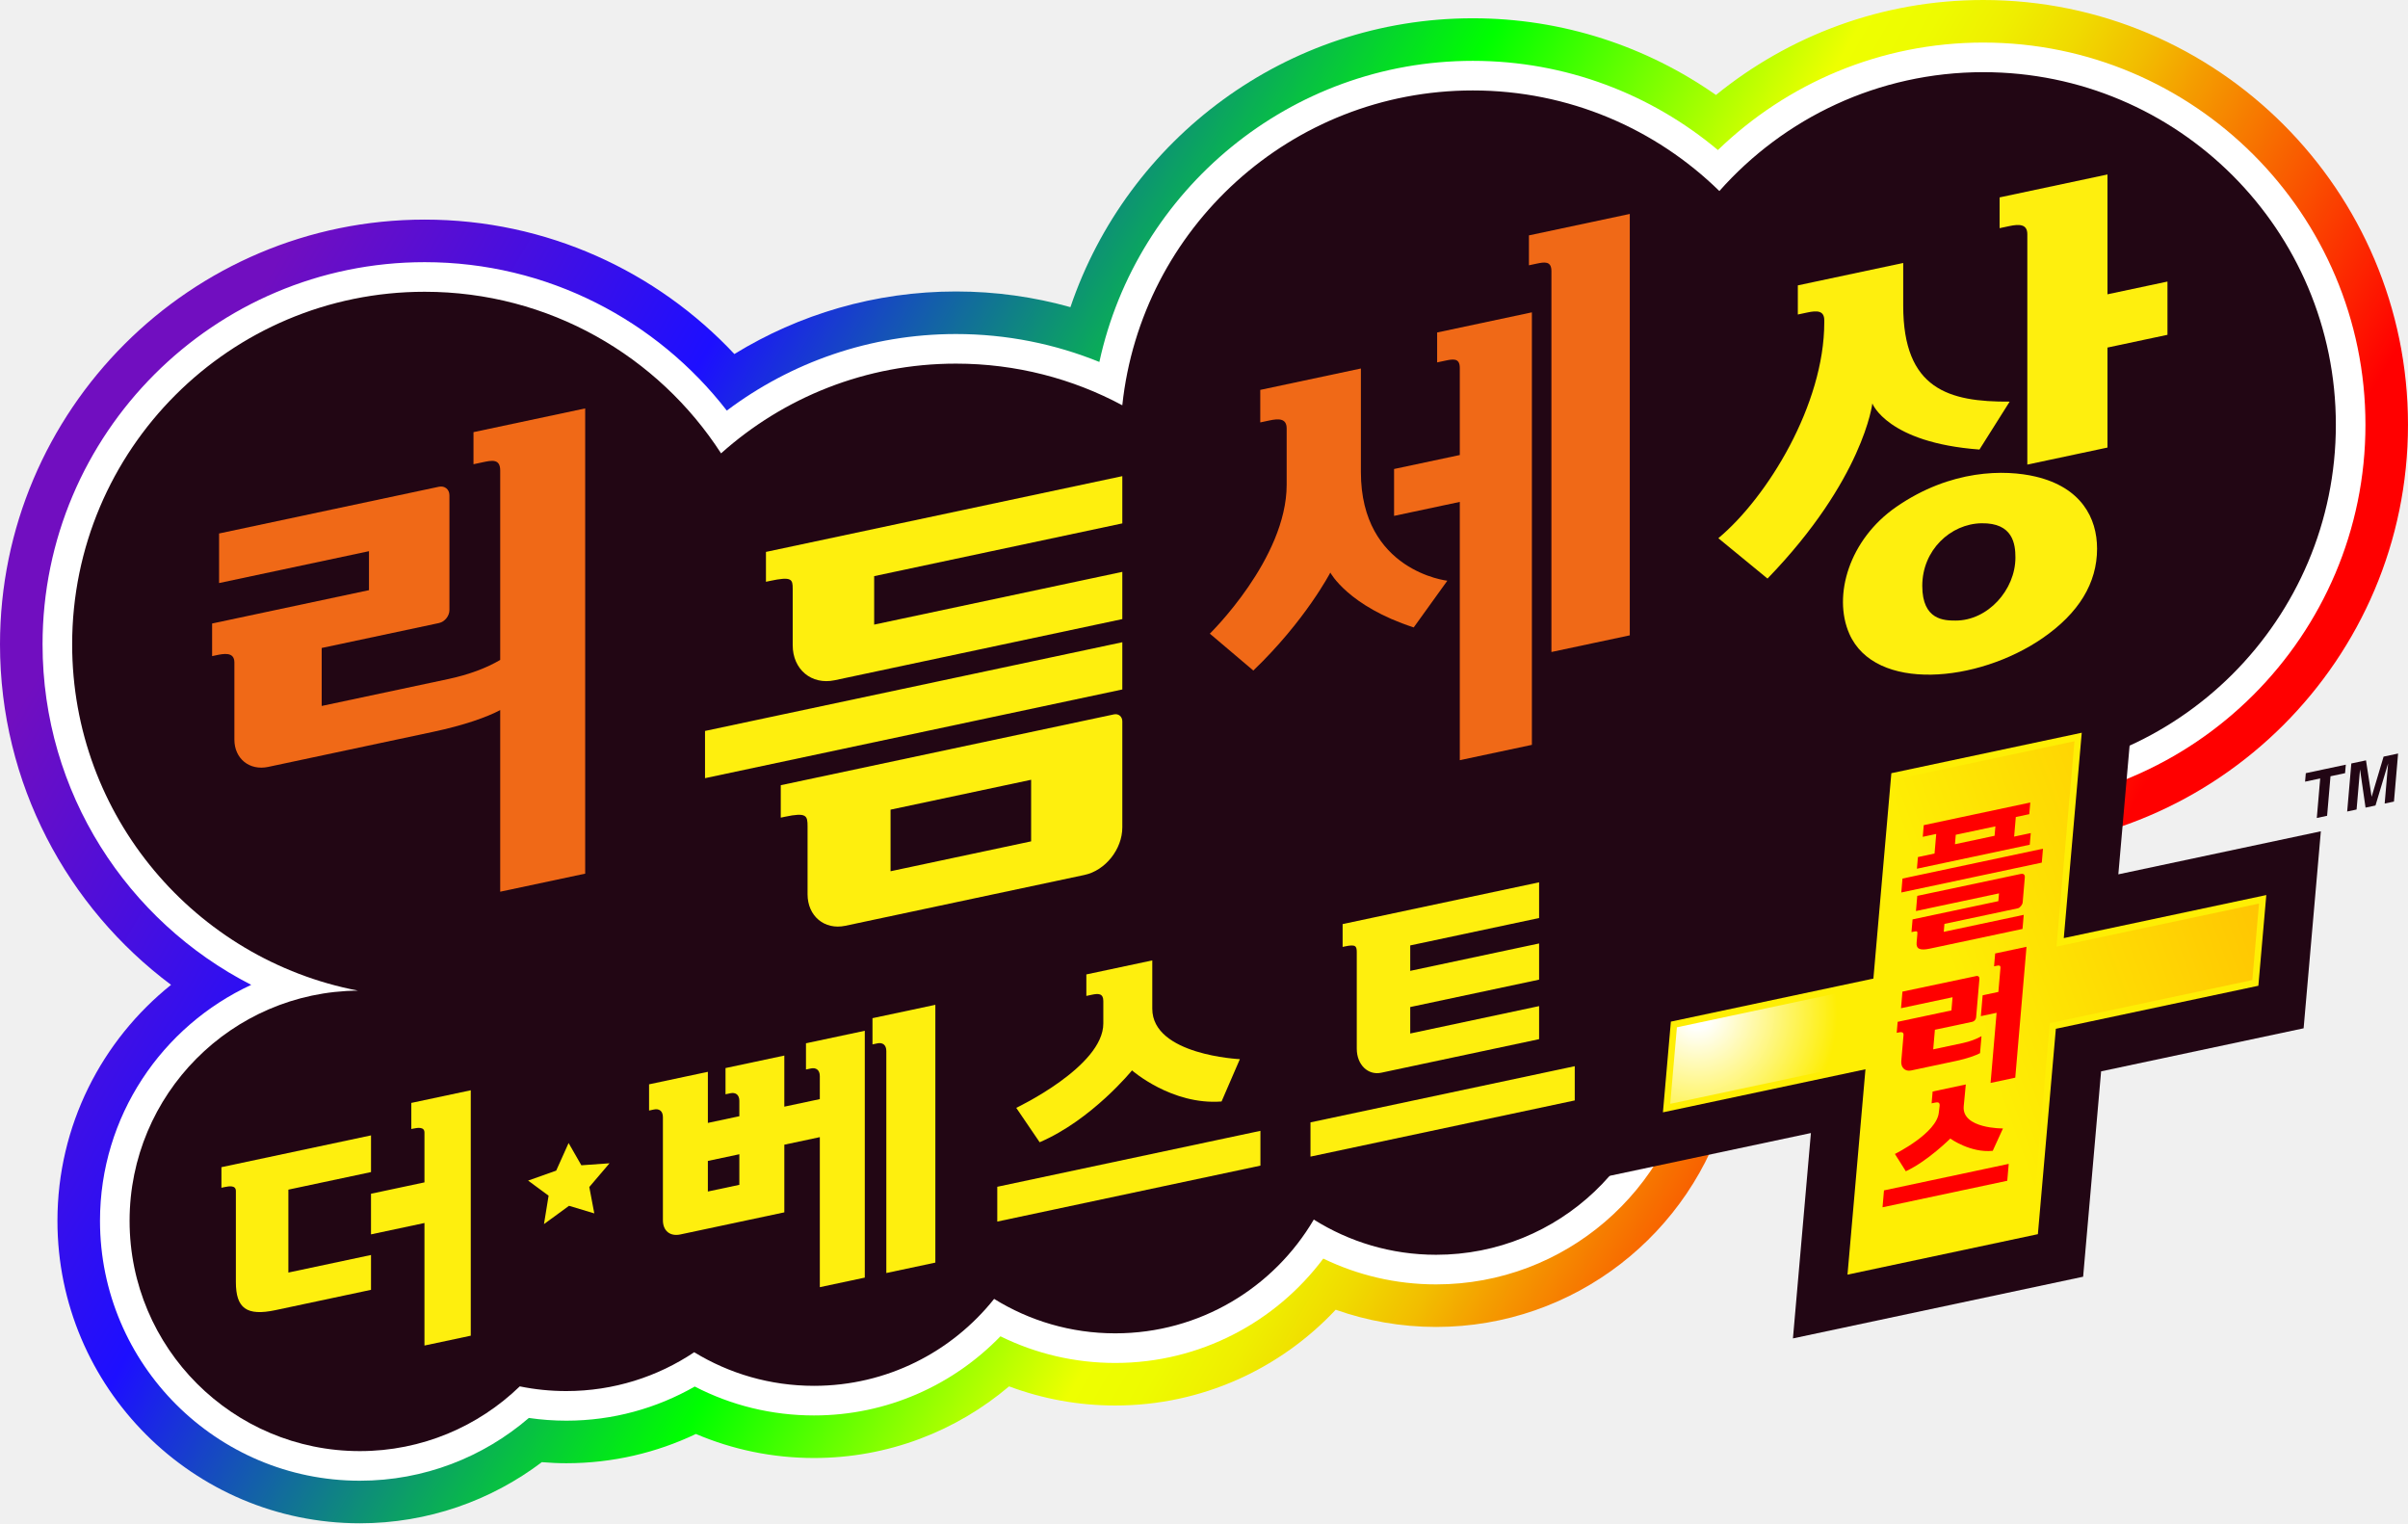
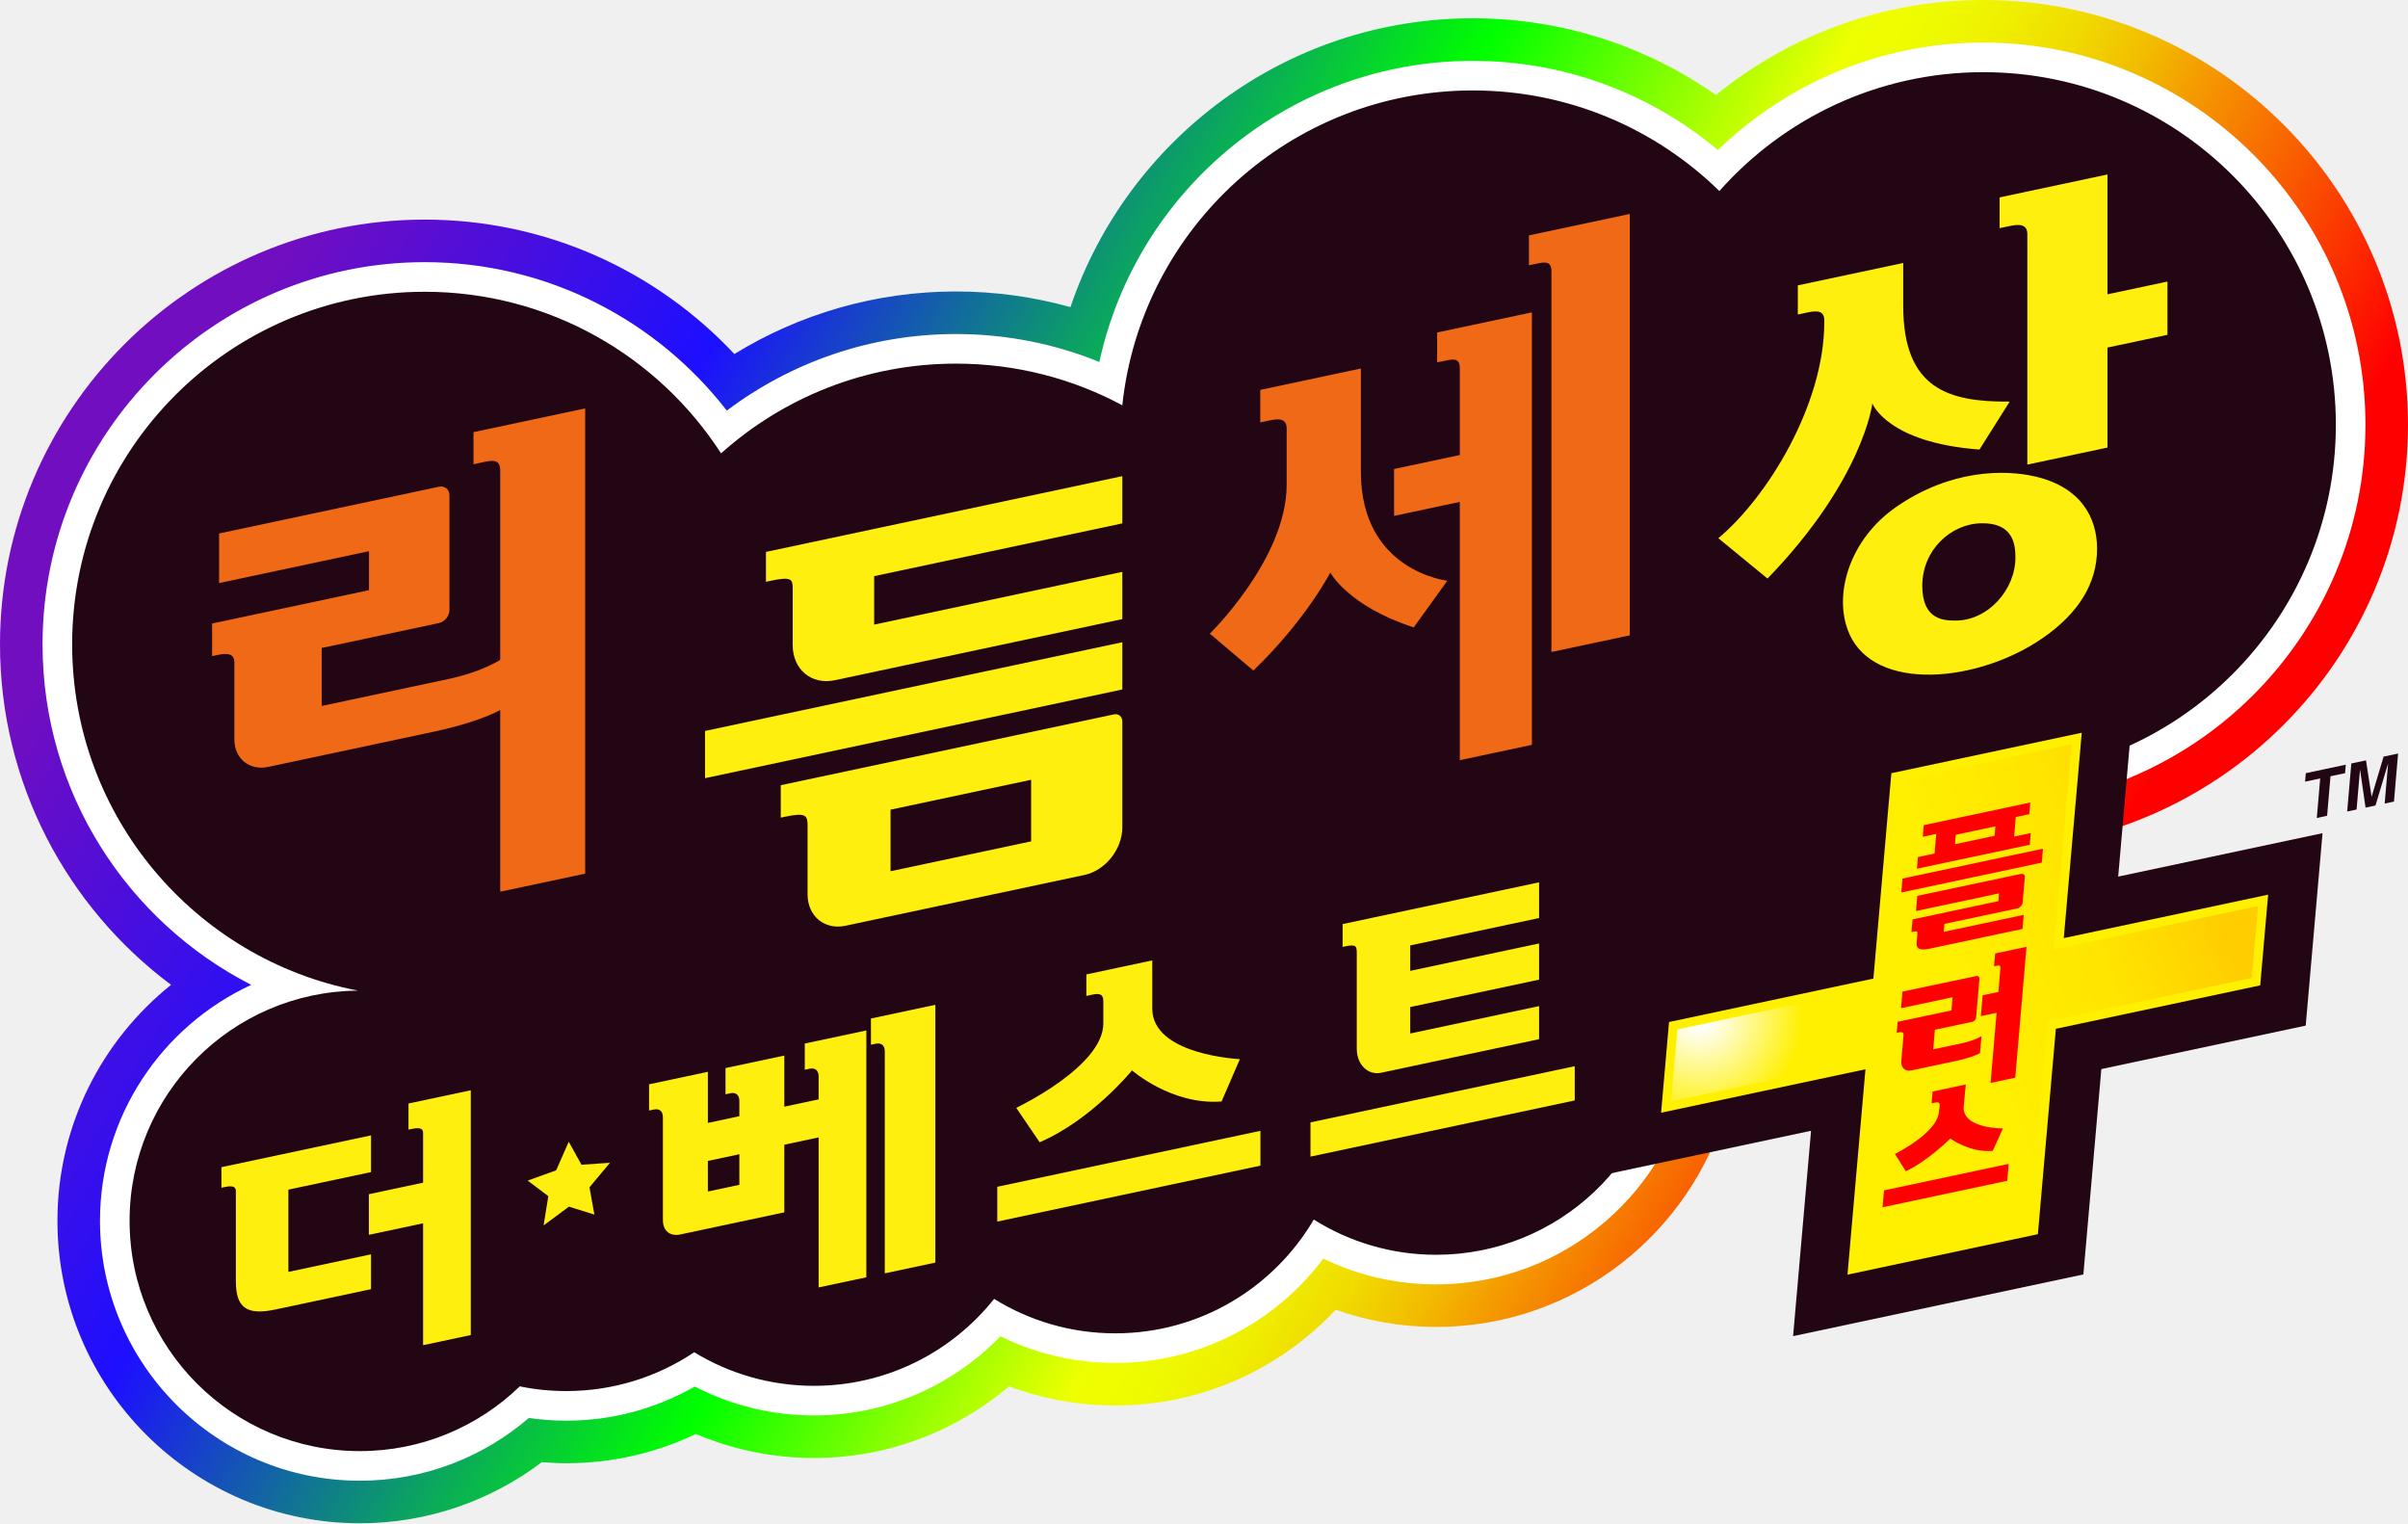
<svg xmlns="http://www.w3.org/2000/svg" xmlns:xlink="http://www.w3.org/1999/xlink" version="1.1" id="Layer_1" x="0px" y="0px" viewBox="0 0 666.667 421.663" xml:space="preserve" width="666.667" height="421.663">
-   <defs id="defs98822" />
-   <style type="text/css" id="style98750">
+   <defs id="defs3170" />
+   <style type="text/css" id="style3086">
	.st0{fill:url(#Spectrum_1_);}
	.st1{fill:#FFFFFF;}
	.st2{fill:#220614;}
- 	.st3{fill:#FEEE04;}
- 	.st4{fill:url(#SVGID_1_);}
- 	.st5{clip-path:url(#SVGID_3_);fill:url(#SVGID_4_);}
+ 	.st3{fill:#FFF000;}
+ 	.st4{clip-path:url(#SVGID_2_);fill:url(#SVGID_3_);}
+ 	.st5{clip-path:url(#SVGID_5_);fill:url(#SVGID_6_);}
	.st6{fill:#FF0000;}
	.st7{fill:#FEEF0E;}
	.st8{fill:#F06917;}
</style>
  <g id="Cloud_00000089551920205542769720000006095197863447250065_" transform="scale(1.333333)">
    <linearGradient id="Spectrum_1_" gradientUnits="userSpaceOnUse" x1="416.597" y1="256.236" x2="40.907" y2="39.33">
-       <stop offset="0.05" style="stop-color:#FF0000" id="stop98752" />
-       <stop offset="0.2" style="stop-color:#F49F00" id="stop98754" />
-       <stop offset="0.226" style="stop-color:#F2BD00" id="stop98756" />
-       <stop offset="0.258" style="stop-color:#F0DA00" id="stop98758" />
-       <stop offset="0.289" style="stop-color:#EFEE00" id="stop98760" />
-       <stop offset="0.32" style="stop-color:#EEFB00" id="stop98762" />
-       <stop offset="0.35" style="stop-color:#EEFF00" id="stop98764" />
-       <stop offset="0.5" style="stop-color:#00FF00" id="stop98766" />
-       <stop offset="0.75" style="stop-color:#1D0FFF" id="stop98768" />
-       <stop offset="0.95" style="stop-color:#710EC0" id="stop98770" />
+       <stop offset="0.05" style="stop-color:#FF0000" id="stop3088" />
+       <stop offset="0.2" style="stop-color:#F49F00" id="stop3090" />
+       <stop offset="0.226" style="stop-color:#F2BD00" id="stop3092" />
+       <stop offset="0.258" style="stop-color:#F0DA00" id="stop3094" />
+       <stop offset="0.289" style="stop-color:#EFEE00" id="stop3096" />
+       <stop offset="0.32" style="stop-color:#EEFB00" id="stop3098" />
+       <stop offset="0.35" style="stop-color:#EEFF00" id="stop3100" />
+       <stop offset="0.5" style="stop-color:#00FF00" id="stop3102" />
+       <stop offset="0.75" style="stop-color:#1D0FFF" id="stop3104" />
+       <stop offset="0.95" style="stop-color:#710EC0" id="stop3106" />
    </linearGradient>
    <path id="Spectrum" class="st0" d="M 411.817,0 C 390.796,0 371.474,7.397 356.305,19.719 341.994,9.69 324.584,3.796 305.821,3.796 c -38.763,0 -71.764,25.14 -83.556,59.972 -7.562,-2.118 -15.53,-3.255 -23.759,-3.255 -16.852,0 -32.613,4.755 -46.018,12.988 C 136.388,56.336 113.519,45.593 88.184,45.593 39.559,45.593 0,85.152 0,133.777 c 0,28.898 13.973,54.594 35.517,70.687 -14.366,11.516 -23.59,29.195 -23.59,48.997 0,34.621 28.166,62.787 62.786,62.787 14.179,0 27.272,-4.73 37.794,-12.687 1.675,0.135 3.362,0.223 5.071,0.223 9.63,0 18.757,-2.185 26.921,-6.076 7.537,3.21 15.825,4.989 24.52,4.989 15.43,0 29.568,-5.605 40.511,-14.872 6.955,2.602 14.388,3.974 22.035,3.974 18.041,0 34.317,-7.659 45.78,-19.883 6.527,2.305 13.541,3.572 20.847,3.572 28.83,0 53.167,-19.539 60.507,-46.065 26.636,-4.659 47.545,-26.15 51.319,-53.077 0.598,0.012 1.196,0.023 1.796,0.023 48.625,0 88.184,-39.559 88.184,-88.183 C 500,39.56 460.441,3.8e-4 411.817,0 Z" style="fill:url(#Spectrum_1_)" />
    <path id="White_00000093136117711823620240000017682408938875315841_" class="st1" d="m 411.817,8.835 c -21.388,0 -40.823,8.509 -55.107,22.315 -13.786,-11.552 -31.539,-18.519 -50.89,-18.519 -37.978,0 -69.805,26.822 -77.545,62.517 -9.198,-3.736 -19.246,-5.8 -29.769,-5.8 -17.841,0 -34.324,5.92 -47.591,15.896 -14.527,-18.734 -37.243,-30.815 -62.73,-30.815 -43.753,0 -79.349,35.596 -79.349,79.349 0,30.792 17.631,57.542 43.327,70.69 -18.515,8.557 -31.4,27.293 -31.4,48.994 0,29.749 24.202,53.952 53.951,53.952 13.397,0 25.658,-4.919 35.102,-13.031 2.536,0.367 5.126,0.566 7.763,0.566 9.702,0 18.806,-2.587 26.681,-7.089 7.563,3.916 15.999,6.002 24.76,6.002 15.178,0 28.902,-6.309 38.715,-16.431 7.322,3.612 15.427,5.534 23.832,5.534 17.653,0 33.352,-8.522 43.201,-21.669 7.089,3.431 15.037,5.358 23.427,5.358 26.782,0 49.059,-19.62 53.237,-45.24 28.087,-1.848 50.377,-25.274 50.377,-53.82 0,-0.231 -0.015,-0.459 -0.018,-0.69 3.284,0.416 6.63,0.631 10.025,0.631 43.753,0 79.349,-35.596 79.349,-79.349 0,-43.753 -35.596,-79.349 -79.348,-79.349 z" />
    <path id="Black_00000062190560780801297450000002757869863246288012_" class="st2" d="m 411.816,14.982 c -21.813,0 -41.393,9.544 -54.804,24.68 -13.2,-12.917 -31.264,-20.884 -51.192,-20.884 -37.779,-5e-5 -68.871,28.62 -72.784,65.361 -10.287,-5.514 -22.043,-8.645 -34.531,-8.645 -18.741,-5e-5 -35.833,7.046 -48.782,18.629 C 136.689,73.938 113.998,60.575 88.184,60.575 c -40.429,0 -73.202,32.774 -73.202,73.202 0,35.692 25.546,65.412 59.35,71.888 -26.225,0.206 -47.424,21.521 -47.424,47.796 0,26.402 21.403,47.805 47.805,47.805 12.908,0 24.612,-5.125 33.214,-13.44 3.117,0.639 6.345,0.975 9.651,0.975 9.833,0 18.97,-2.972 26.569,-8.062 7.247,4.424 15.761,6.975 24.873,6.975 15.149,6e-5 28.642,-7.054 37.401,-18.048 7.306,4.528 15.918,7.15 25.146,7.15 17.575,3e-5 32.926,-9.491 41.232,-23.62 7.36,4.625 16.062,7.31 25.396,7.31 25.513,0 46.354,-19.987 47.729,-45.157 0.643,0.026 1.286,0.049 1.935,0.049 26.402,0 47.805,-21.403 47.805,-47.805 0,-2.784 -0.251,-5.507 -0.708,-8.161 5.414,1.276 11.059,1.955 16.862,1.955 40.429,0 73.202,-32.774 73.202,-73.202 2e-5,-40.429 -32.774,-73.202 -73.202,-73.202 z" />
  </g>
-   <g id="_xFF0B__00000054255216110128827750000012672302154573233562_" transform="scale(1.333333)">
-     <g id="_xFF0B__00000126321729885662335950000005435185427455240578_">
-       <polygon class="st2" points="379.597,194.331 337.546,203.27 333.967,244.17 376.019,235.232 372.289,277.869 432.545,265.061 436.276,222.424 478.327,213.486 481.905,172.585 439.854,181.523 443.584,138.886 383.328,151.694 " id="polygon98777" />
-       <polygon class="st3" points="388.994,203.164 346.942,212.102 345.295,230.932 387.346,221.994 383.616,264.631 423.149,256.228 426.879,213.591 468.93,204.653 470.578,185.823 428.526,194.761 432.257,152.124 392.724,160.527 " id="polygon98779" />
-       <linearGradient id="SVGID_1_" gradientUnits="userSpaceOnUse" x1="347.246" y1="230.484" x2="468.569" y2="186.326" gradientTransform="translate(0.0289,-0.02789)">
-         <stop offset="0.5" style="stop-color:#FEEE04" id="stop98781" />
-         <stop offset="1" style="stop-color:#FFC602" id="stop98783" />
-       </linearGradient>
-       <polygon class="st4" points="390.246,204.342 348.195,213.28 346.805,229.167 388.856,220.229 385.126,262.866 421.896,255.05 425.626,212.413 467.677,203.475 469.067,187.588 427.016,196.526 430.746,153.889 393.977,161.705 " id="polygon98786" style="fill:url(#SVGID_1_)" />
-       <g id="g98801">
-         <defs id="defs98789">
-           <polygon id="SVGID_2_" points="390.246,204.342 348.195,213.28 346.805,229.167 388.856,220.229 " />
+   <g id="_xFF0B__1_" transform="scale(1.333333)">
+     <g id="_xFF0B__6_">
+       <polygon class="st2" points="379.546,194.806 337.113,203.825 333.617,243.781 376.05,234.761 372.32,277.399 432.596,264.586 436.326,221.949 478.76,212.93 482.255,172.974 439.822,181.994 443.552,139.357 383.277,152.168 " id="polygon3113" />
+       <polygon class="st3" points="388.994,203.164 346.56,212.184 344.913,231.013 387.346,221.994 383.616,264.631 423.149,256.228 426.879,213.591 469.313,204.571 470.96,185.741 428.526,194.761 432.257,152.124 392.724,160.527 " id="polygon3115" />
+       <polyline class="st3" points="430.175,154.477 426.444,197.114 468.878,188.095 467.571,203.031     425.138,212.05 421.407,254.687 385.698,262.277 389.428,219.64 346.995,228.66 348.302,213.724     390.735,204.705 394.465,162.068 430.175,154.477   " id="polyline3117" />
+       <g id="g3134">
+         <defs id="defs3120">
+           <polygon id="SVGID_4_" points="385.698,262.277 421.407,254.687 425.138,212.05 467.571,203.031 468.878,188.095 426.444,197.114 430.175,154.477 394.465,162.068 " />
        </defs>
-         <clipPath id="SVGID_3_">
-           <use xlink:href="#SVGID_2_" style="overflow:visible" id="use98791" />
+         <clipPath id="SVGID_2_">
+           <use xlink:href="#SVGID_4_" style="overflow:visible" id="use3122" />
        </clipPath>
-         <radialGradient id="SVGID_4_" cx="362.358" cy="251.462" r="33.786" gradientTransform="matrix(0.86024,0,0,0.86024,40.71867,-5.84374)" gradientUnits="userSpaceOnUse">
-           <stop offset="0.1" style="stop-color:#FFFFFF" id="stop98794" />
-           <stop offset="1" style="stop-color:#FEEE04" id="stop98796" />
+         <linearGradient id="SVGID_3_" gradientUnits="userSpaceOnUse" x1="379.116" y1="255.215" x2="452.752" y2="231.673" gradientTransform="matrix(1,0,0,0.9563,15.04796,-25.55863)">
+           <stop offset="0.2" style="stop-color:#FFF000" id="stop3125" />
+           <stop offset="0.6" style="stop-color:#FFE500" id="stop3127" />
+           <stop offset="0.95" style="stop-color:#FFCD00" id="stop3129" />
+         </linearGradient>
+         <rect x="385.698" y="154.477" class="st4" width="83.18" height="107.8" clip-path="url(#SVGID_2_)" id="rect3132" style="fill:url(#SVGID_3_)" />
+       </g>
+       <g id="g3149">
+         <defs id="defs3137">
+           <polygon id="SVGID_1_" points="390.735,204.705 348.302,213.724 346.995,228.66 389.428,219.64 " />
+         </defs>
+         <clipPath id="SVGID_5_">
+           <use xlink:href="#SVGID_1_" style="overflow:visible" id="use3139" />
+         </clipPath>
+         <radialGradient id="SVGID_6_" cx="351.724" cy="281.389" r="29.499" gradientTransform="matrix(0.72866,0,0,0.72866,96.52993,5.92522)" gradientUnits="userSpaceOnUse">
+           <stop offset="0.1" style="stop-color:#FFFFFF" id="stop3142" />
+           <stop offset="1" style="stop-color:#FFF000" id="stop3144" />
        </radialGradient>
-         <circle class="st5" cx="353.907" cy="212.351" r="29.064" clip-path="url(#SVGID_3_)" id="circle98799" style="fill:url(#SVGID_4_)" />
+         <circle class="st5" cx="353.907" cy="212.351" r="21.495" clip-path="url(#SVGID_5_)" id="circle3147" style="fill:url(#SVGID_6_)" />
      </g>
    </g>
-     <path id="스_00000168090629560625151070000016189836504021496963_" class="st6" d="m 415.9,234.278 -2.124,4.645 c -4.613,0.481 -8.816,-2.543 -8.816,-2.543 0,0 -4.732,4.721 -9.235,6.783 l -2.264,-3.589 c 0,0 8.752,-4.311 9.125,-8.654 l 0.161,-1.348 c 0.067,-0.776 -0.413,-0.775 -1.037,-0.642 l -0.626,0.133 0.21,-2.45 6.888,-1.464 -0.434,4.529 c -0.403,4.689 8.152,4.6 8.152,4.6 z m -24.707,12.86 -0.301,3.508 25.9,-5.505 0.301,-3.508 z" />
-     <path id="러_00000182486935621652461920000010461163061127598229_" class="st6" d="m 407.612,216.538 c 1.418,-0.301 2.899,-0.872 3.828,-1.418 l -0.303,3.531 c -0.931,0.494 -2.755,1.137 -4.812,1.574 l -9.501,2.019 c -1.24,0.264 -2.153,-0.604 -2.039,-1.938 l 0.465,-5.411 c 0.067,-0.777 -0.671,-0.621 -1.168,-0.515 l -0.246,0.052 0.196,-2.287 11.164,-2.373 0.235,-2.733 -10.701,2.274 0.296,-3.441 15.346,-3.24 c 0.387,-0.082 0.672,0.189 0.636,0.606 l -0.686,7.992 c -0.036,0.417 -0.379,0.822 -0.767,0.904 l -7.79,1.656 -0.349,4.065 z m 6.667,-18.586 -0.229,2.668 0.475,-0.101 c 0.473,-0.1 0.905,-0.192 0.85,0.454 l -0.426,4.962 -3.269,0.695 -0.372,4.333 3.269,-0.695 -1.251,14.56 5.126,-1.09 2.334,-27.171 z" />
-     <path id="플_2_" class="st6" d="m 420.21,189.932 -0.251,2.925 -19.237,4.089 c -2.13,0.453 -2.862,0.023 -2.753,-1.244 l 0.151,-1.762 c 0.047,-0.549 -0.013,-0.678 -0.657,-0.541 l -0.561,0.119 0.227,-2.642 17.814,-3.786 0.139,-1.615 -17.248,3.666 0.27,-3.148 21.502,-4.555 c 0.502,-0.106 0.884,0.103 0.829,0.737 l -0.451,5.249 c -0.025,0.294 -0.49,1.041 -0.992,1.148 l -15.246,3.241 -0.141,1.647 z m 3.999,-13.733 -29.172,6.201 -0.248,2.891 29.172,-6.201 z m -5.993,-2.51 0.349,-4.064 2.796,-0.594 0.208,-2.42 -22.117,4.701 -0.208,2.42 2.797,-0.594 -0.349,4.064 -3.452,0.734 -0.208,2.42 23.429,-4.98 0.208,-2.42 z m -12.117,-0.381 8.229,-1.749 -0.168,1.96 -8.229,1.749 z" />
+     <path id="스_00000078015374610409626770000007009331408264224169_" class="st6" d="m 415.9,234.278 -2.124,4.645 c -4.613,0.481 -8.816,-2.543 -8.816,-2.543 0,0 -4.732,4.721 -9.235,6.783 l -2.264,-3.589 c 0,0 8.752,-4.311 9.125,-8.654 l 0.161,-1.348 c 0.067,-0.776 -0.413,-0.775 -1.037,-0.642 l -0.626,0.133 0.21,-2.45 6.888,-1.464 -0.434,4.529 c -0.403,4.689 8.152,4.6 8.152,4.6 z m -24.707,12.86 -0.301,3.508 25.9,-5.505 0.301,-3.508 z" />
+     <path id="러_00000066493390397933580190000012156774318227192732_" class="st6" d="m 407.612,216.538 c 1.418,-0.301 2.899,-0.872 3.828,-1.418 l -0.303,3.531 c -0.931,0.494 -2.755,1.137 -4.812,1.574 l -9.501,2.019 c -1.24,0.264 -2.153,-0.604 -2.039,-1.938 l 0.465,-5.411 c 0.067,-0.777 -0.671,-0.621 -1.168,-0.515 l -0.246,0.052 0.196,-2.287 11.164,-2.373 0.235,-2.733 -10.701,2.274 0.296,-3.441 15.346,-3.24 c 0.387,-0.082 0.672,0.189 0.636,0.606 l -0.686,7.992 c -0.036,0.417 -0.379,0.822 -0.767,0.904 l -7.79,1.656 -0.349,4.065 z m 6.667,-18.586 -0.229,2.668 0.475,-0.101 c 0.473,-0.1 0.905,-0.192 0.85,0.454 l -0.426,4.962 -3.269,0.695 -0.372,4.333 3.269,-0.695 -1.251,14.56 5.126,-1.09 2.334,-27.171 z" />
+     <path id="플_1_" class="st6" d="m 420.21,189.932 -0.251,2.925 -19.237,4.089 c -2.13,0.453 -2.862,0.023 -2.753,-1.244 l 0.151,-1.762 c 0.047,-0.549 -0.013,-0.678 -0.657,-0.541 l -0.561,0.119 0.227,-2.642 17.814,-3.786 0.139,-1.615 -17.248,3.666 0.27,-3.148 21.502,-4.555 c 0.502,-0.106 0.884,0.103 0.829,0.737 l -0.451,5.249 c -0.025,0.294 -0.49,1.041 -0.992,1.148 l -15.246,3.241 -0.141,1.647 z m 3.999,-13.733 -29.172,6.201 -0.248,2.891 29.172,-6.201 z m -5.993,-2.51 0.349,-4.064 2.796,-0.594 0.208,-2.42 -22.117,4.701 -0.208,2.42 2.797,-0.594 -0.349,4.064 -3.452,0.734 -0.208,2.42 23.429,-4.98 0.208,-2.42 z m -12.117,-0.381 8.229,-1.749 -0.168,1.96 -8.229,1.749 z" />
  </g>
-   <g id="리듬_세상_더_x30FB_베스트_1_" transform="scale(1.333333)">
-     <path id="트_1_" class="st7" d="m 292.822,196.28 3e-5,5.281 26.758,-5.688 v 7.511 l -26.758,5.688 v 5.495 l 26.758,-5.688 v 6.864 l -32.782,6.968 c -2.704,0.575 -5.076,-1.615 -5.076,-4.989 l 3e-5,-19.97 c 0,-1.353 -0.21,-1.742 -2.457,-1.264 l -0.481,0.102 6e-5,-4.739 40.796,-8.671 v 7.413 z m -20.712,36.738 v 7.107 l 54.873,-11.663 3e-5,-7.107 z" />
-     <path id="스_00000037666187951757541670000003988172710935720587_" class="st7" d="m 257.447,219.895 -3.801,8.786 c -10.343,0.797 -18.592,-6.457 -18.592,-6.457 0,0 -8.332,10.268 -19.179,14.921 l -4.861,-7.143 c 0,0 18.081,-8.565 18.081,-17.507 v -4.672 c 0,-1.597 -1.032,-1.59 -2.347,-1.31 l -1.177,0.25 v -4.462 l 13.69,-2.91 v 10.023 c -3e-5,9.655 18.186,10.481 18.186,10.481 z m -50.372,26.494 -2e-5,7.223 54.642,-11.614 v -7.223 z" />
-     <path id="베_2_" class="st7" d="m 194.217,208.61 v 53.52 l -10.18,2.164 6e-5,-46.082 c 2e-5,-1.312 -0.798,-1.824 -1.855,-1.599 l -1.018,0.216 v -5.444 z m -26.863,7.987 v 5.444 l 1.018,-0.216 c 1.058,-0.225 1.856,0.287 1.856,1.599 v 4.765 l -7.371,1.567 v -10.609 l -12.21,2.595 v 5.444 l 1.017,-0.216 c 1.058,-0.225 1.856,0.287 1.856,1.599 v 3.172 l -6.537,1.39 v -10.609 0 l -12.21,2.595 v 5.444 l 1.018,-0.216 c 1.058,-0.225 1.856,0.287 1.856,1.599 l -6e-5,1.4e-4 -6e-5,21.378 c 0,2.216 1.483,3.418 3.621,2.964 l 21.591,-4.589 v -14.046 l 7.371,-1.567 -6e-5,31.147 9.337,-1.985 V 214.002 Z m -20.373,24.426 6.537,-1.389 v 6.35 l -6.537,1.389 z" />
-     <polygon id="_x2605__1_" class="st7" points="115.49,243.035 109.656,245.106 113.911,248.235 112.953,254.135 118.157,250.339 123.399,251.914 122.362,246.439 126.558,241.513 120.713,241.925 118.065,237.305 " />
-     <path id="더" class="st7" d="m 59.879,264.197 17.158,-3.647 v 7.233 l -19.828,4.215 c -6.001,1.276 -8.232,-0.377 -8.232,-5.836 V 247.265 c -0.001,-1.211 -1.353,-1.024 -2.34,-0.814 l -0.66,0.14 v -4.271 l 31.061,-6.602 v 7.618 l -17.158,3.647 z M 85.407,228.977 v 5.421 l 0.388,-0.083 c 0.988,-0.21 2.341,-0.397 2.341,0.816 v 10.345 l -11.1,2.359 v 8.433 l 11.1,-2.359 -6e-5,25.44 9.615,-2.044 v -50.952 z" />
-     <path id="상_2_" class="st7" d="m 422.689,98.951 c -6.337,-1.498 -17.601,-1.554 -28.942,6.284 -9.781,6.76 -13.228,18.423 -9.754,26.342 5.324,12.136 26.666,10.195 40.135,0.905 7.526,-5.192 11.311,-11.426 11.311,-18.574 -10e-6,-6.381 -3.301,-12.722 -12.75,-14.956 z m -16.641,29.885 c -2.271,-0.008 -6.904,-0.023 -6.904,-7.209 0,-7.446 5.894,-12.885 12.301,-12.991 6.576,-0.109 7.039,4.379 7.039,7.116 0,6.708 -5.731,13.107 -12.436,13.084 z m 44.008,-70.381 v 11.055 l -12.458,2.648 v 20.76 l -16.641,3.537 V 48.621 c 0,-2.154 -1.753,-2.103 -3.75,-1.679 l -2.006,0.426 v -6.384 l 22.398,-4.761 v 24.878 z m -61.279,25.305 c 0,0 -1.827,15.74 -21.768,36.36 l -10.209,-8.384 c 10.218,-8.515 21.993,-27.783 21.993,-44.78 v -0.48 c 0,-2.042 -1.566,-2.014 -3.516,-1.599 l -1.971,0.419 v -6.05 l 21.88,-4.651 v 8.877 c 0,17.358 9.493,19.993 22.105,19.91 l -6.274,9.949 c -19.166,-1.419 -22.24,-9.57 -22.24,-9.57 z" />
-     <path id="세_00000151518686254035028310000006543246078542146693_" class="st8" d="m 300.526,120.565 -6.979,9.694 c -13.635,-4.429 -17.318,-11.384 -17.318,-11.384 0,0 -5.163,9.963 -15.987,20.335 l -9.03,-7.657 c 0,0 15.953,-15.562 15.953,-30.914 V 88.953 c 0,-2.137 -1.692,-2.061 -3.583,-1.659 l -1.9,0.404 V 80.946 l 20.895,-4.441 -3e-5,21.499 c 10e-6,20.585 17.95,22.562 17.95,22.562 z m -2.116,-51.537 v 6.209 l 1.618,-0.344 c 1.611,-0.342 3.086,-0.656 3.086,1.481 v 18.094 l -13.647,2.901 v 9.734 l 13.647,-2.901 v 53.621 l 14.969,-3.182 V 64.846 Z m 19.06,-20.16 v 6.209 l 1.618,-0.344 c 1.611,-0.342 3.051,-0.58 3.051,1.557 v 79.072 l 16.271,-3.458 3e-5,-87.487 z" />
-     <path id="듬_00000135689757128352503860000016487042145683423879_" class="st7" d="m 231.294,148.316 -69.174,14.703 v 6.733 l 0.858,-0.182 c 4.527,-0.962 4.705,-0.222 4.705,1.996 v 14.09 c 0,4.536 3.516,7.467 7.854,6.545 l 49.649,-10.553 c 4.337,-0.922 7.854,-5.347 7.854,-9.883 V 149.77 c 0,-1.008 -0.781,-1.659 -1.745,-1.454 z m -17.19,26.36 -29.188,6.204 V 168.094 l 29.188,-6.204 z m 18.935,-41.341 5e-5,9.806 -86.648,18.418 v -9.806 z m -51.526,-13.722 v 10.064 l 51.526,-10.952 v 9.806 l -59.715,12.693 c -4.819,1.024 -8.726,-2.231 -8.726,-7.272 l -3e-5,-11.683 c 0,-2.021 -0.178,-2.631 -4.698,-1.67 l -0.856,0.182 v -6.198 L 233.039,98.855 v 9.806 z" />
-     <path id="리_1_" class="st8" d="m 98.317,89.719 v 6.659 l 1.908,-0.405 c 1.899,-0.404 3.638,-0.773 3.638,1.711 v 39.326 c -2.806,1.649 -6.399,3.035 -10.828,3.977 l -26.238,5.577 v -12.036 l 24.331,-5.172 c 1.211,-0.257 2.192,-1.466 2.192,-2.7 v -23.831 c 0,-1.234 -0.981,-2.026 -2.192,-1.769 l -45.637,9.7 v 10.292 l 31.126,-6.616 v 8.092 l -32.573,6.924 v 6.77 l 0.769,-0.163 c 1.553,-0.33 3.856,-0.82 3.856,1.482 v 16.021 c 0,3.949 3.141,6.483 7.015,5.66 l 34.26,-7.282 c 6.427,-1.366 11.091,-3.02 13.919,-4.513 v 37.706 l 17.645,-3.751 v -96.587 z" />
+   <g id="리듬_세상_더_x30FB_베스트" transform="scale(1.333333)">
+     <path id="트" class="st7" d="m 292.822,196.28 3e-5,5.281 26.758,-5.688 v 7.511 l -26.758,5.688 v 5.495 l 26.758,-5.688 v 6.864 l -32.782,6.968 c -2.704,0.575 -5.076,-1.615 -5.076,-4.989 l 3e-5,-19.97 c 0,-1.353 -0.21,-1.742 -2.457,-1.264 l -0.481,0.102 6e-5,-4.739 40.796,-8.671 v 7.413 z m -20.712,36.738 v 7.107 l 54.873,-11.663 3e-5,-7.107 z" />
+     <path id="스_1_" class="st7" d="m 257.447,219.895 -3.801,8.786 c -10.343,0.797 -18.592,-6.457 -18.592,-6.457 0,0 -8.332,10.268 -19.179,14.921 l -4.861,-7.143 c 0,0 18.081,-8.565 18.081,-17.507 v -4.672 c 0,-1.597 -1.032,-1.59 -2.347,-1.31 l -1.177,0.25 v -4.462 l 13.69,-2.91 v 10.023 c -3e-5,9.655 18.186,10.481 18.186,10.481 z m -50.372,26.494 -2e-5,7.223 54.642,-11.614 v -7.223 z" />
+     <path id="베_1_" class="st7" d="m 194.217,208.61 v 53.52 l -10.5,2.232 8e-5,-46.082 c 0,-1.312 -0.798,-1.824 -1.856,-1.599 l -1.017,0.216 v -5.444 z m -27.112,8.04 v 5.444 l 1.018,-0.216 c 1.058,-0.225 1.856,0.287 1.856,1.599 v 4.765 l -7.122,1.514 v -10.609 l -12.21,2.595 v 5.444 l 1.017,-0.216 c 1.058,-0.225 1.856,0.287 1.856,1.599 v 3.172 l -6.537,1.39 v -10.609 0 l -12.21,2.595 v 5.444 l 1.018,-0.216 c 1.058,-0.225 1.856,0.287 1.856,1.599 l -6e-5,1.4e-4 -6e-5,21.378 c 0,2.216 1.483,3.418 3.621,2.964 l 21.591,-4.589 v -14.046 l 7.122,-1.514 -6e-5,31.147 9.907,-2.106 V 213.934 Z m -20.123,24.373 6.537,-1.389 v 6.35 l -6.537,1.389 z" />
+     <polygon id="_x2605_" class="st7" points="115.482,242.971 109.567,245.105 113.853,248.335 112.874,254.41 118.136,250.513 123.421,252.163 122.399,246.502 126.66,241.397 120.746,241.818 118.093,237.042 " />
+     <path id="더_1_" class="st7" d="m 59.879,264.062 17.158,-3.647 v 7.233 l -19.828,4.215 c -6.001,1.276 -8.232,-0.377 -8.232,-5.836 v -18.762 c -0.001,-1.211 -1.353,-1.024 -2.34,-0.814 l -0.66,0.14 v -4.271 l 31.061,-6.602 v 7.618 l -17.158,3.647 v 17.079 z m 24.943,-34.961 v 5.421 l 0.687,-0.146 c 0.988,-0.21 2.341,-0.397 2.341,0.816 v 10.345 l -11.26,2.393 v 8.433 l 11.26,-2.393 -6e-5,25.306 9.903,-2.105 v -50.818 z" />
+     <path id="상_1_" class="st7" d="m 422.689,98.951 c -6.337,-1.498 -17.601,-1.554 -28.942,6.284 -9.781,6.76 -13.228,18.423 -9.754,26.342 5.324,12.136 26.666,10.195 40.135,0.905 7.526,-5.192 11.311,-11.426 11.311,-18.574 -10e-6,-6.381 -3.301,-12.722 -12.75,-14.956 z m -16.641,29.885 c -2.271,-0.008 -6.904,-0.023 -6.904,-7.209 0,-7.446 5.894,-12.885 12.301,-12.991 6.576,-0.109 7.039,4.379 7.039,7.116 0,6.708 -5.731,13.107 -12.436,13.084 z m 44.008,-70.381 v 11.055 l -12.458,2.648 V 92.918 L 420.957,96.455 V 48.621 c 0,-2.154 -1.753,-2.103 -3.75,-1.679 l -2.006,0.426 v -6.384 l 22.398,-4.761 v 24.878 z m -61.279,25.305 c 0,0 -1.827,15.74 -21.768,36.36 l -10.209,-8.384 c 10.218,-8.515 21.993,-27.783 21.993,-44.78 v -0.48 c 0,-2.042 -1.566,-2.014 -3.516,-1.599 l -1.971,0.419 v -6.05 l 21.88,-4.651 v 8.877 c 0,17.358 9.493,19.993 22.105,19.91 l -6.274,9.949 c -19.166,-1.419 -22.24,-9.57 -22.24,-9.57 z" />
+     <path id="세_1_" class="st8" d="m 300.526,120.565 -6.979,9.694 c -13.635,-4.429 -17.318,-11.384 -17.318,-11.384 0,0 -5.163,9.963 -15.987,20.335 l -9.03,-7.657 c 0,0 15.953,-15.562 15.953,-30.914 V 88.953 c 0,-2.137 -1.692,-2.061 -3.583,-1.659 l -1.9,0.404 V 80.946 l 20.895,-4.441 -3e-5,21.499 c 10e-6,20.585 17.95,22.562 17.95,22.562 z m -2.116,-51.537 v 6.209 l 1.618,-0.344 c 1.611,-0.342 3.086,-0.656 3.086,1.481 v 18.094 l -13.647,2.901 v 9.734 l 13.647,-2.901 v 53.621 l 14.969,-3.182 V 64.846 Z m 19.06,-20.16 v 6.209 l 1.618,-0.344 c 1.611,-0.342 3.051,-0.58 3.051,1.557 v 79.072 l 16.271,-3.458 3e-5,-87.487 z" />
+     <path id="듬_1_" class="st7" d="m 231.294,148.316 -69.174,14.703 v 6.733 l 0.858,-0.182 c 4.527,-0.962 4.705,-0.222 4.705,1.996 v 14.09 c 0,4.536 3.516,7.467 7.854,6.545 l 49.649,-10.553 c 4.337,-0.922 7.854,-5.347 7.854,-9.883 V 149.77 c 0,-1.008 -0.781,-1.659 -1.745,-1.454 z m -17.19,26.36 -29.188,6.204 V 168.094 l 29.188,-6.204 z m 18.935,-41.341 5e-5,9.806 -86.648,18.418 v -9.806 z m -51.526,-13.722 v 10.064 l 51.526,-10.952 v 9.806 l -59.715,12.693 c -4.819,1.024 -8.726,-2.231 -8.726,-7.272 l -3e-5,-11.683 c 0,-2.021 -0.178,-2.631 -4.698,-1.67 l -0.856,0.182 v -6.198 L 233.039,98.855 v 9.806 z" />
+     <path id="리_2_" class="st8" d="m 98.317,89.719 v 6.659 l 1.908,-0.405 c 1.899,-0.404 3.638,-0.773 3.638,1.711 v 39.326 c -2.806,1.649 -6.399,3.035 -10.828,3.977 l -26.238,5.577 v -12.036 l 24.331,-5.172 c 1.211,-0.257 2.192,-1.466 2.192,-2.7 v -23.831 c 0,-1.234 -0.981,-2.026 -2.192,-1.769 l -45.637,9.7 v 10.292 l 31.126,-6.616 v 8.092 l -32.573,6.924 v 6.77 l 0.769,-0.163 c 1.553,-0.33 3.856,-0.82 3.856,1.482 v 16.021 c 0,3.949 3.141,6.483 7.015,5.66 l 34.26,-7.282 c 6.427,-1.366 11.091,-3.02 13.919,-4.513 v 37.706 l 17.645,-3.751 v -96.587 z" />
  </g>
-   <path id="_x2122_" class="st2" d="m 641.419,226.428 0.94,-10.941 -4.186,0.89 0.202,-2.351 11.073,-2.354 -0.202,2.351 -4.035,0.858 -0.94,10.94 z m 18.789,-3.994 0.954,-11.11 -3.496,11.65 -2.753,0.585 -1.527,-10.582 -0.954,11.11 -2.602,0.553 1.142,-13.299 4.066,-0.864 1.545,10.028 0.03,-0.006 3.297,-11.057 4.013,-0.853 -1.142,13.299 z" style="stroke-width:1.333" />
+   <path id="_x2122__1_" class="st2" d="m 641.419,226.428 0.94,-10.941 -4.186,0.89 0.202,-2.351 11.073,-2.354 -0.202,2.351 -4.035,0.858 -0.94,10.94 z m 18.789,-3.994 0.954,-11.11 -3.496,11.65 -2.753,0.585 -1.527,-10.582 -0.954,11.11 -2.602,0.553 1.142,-13.299 4.066,-0.864 1.545,10.028 0.03,-0.006 3.297,-11.057 4.013,-0.853 -1.142,13.299 z" style="stroke-width:1.333" />
</svg>
